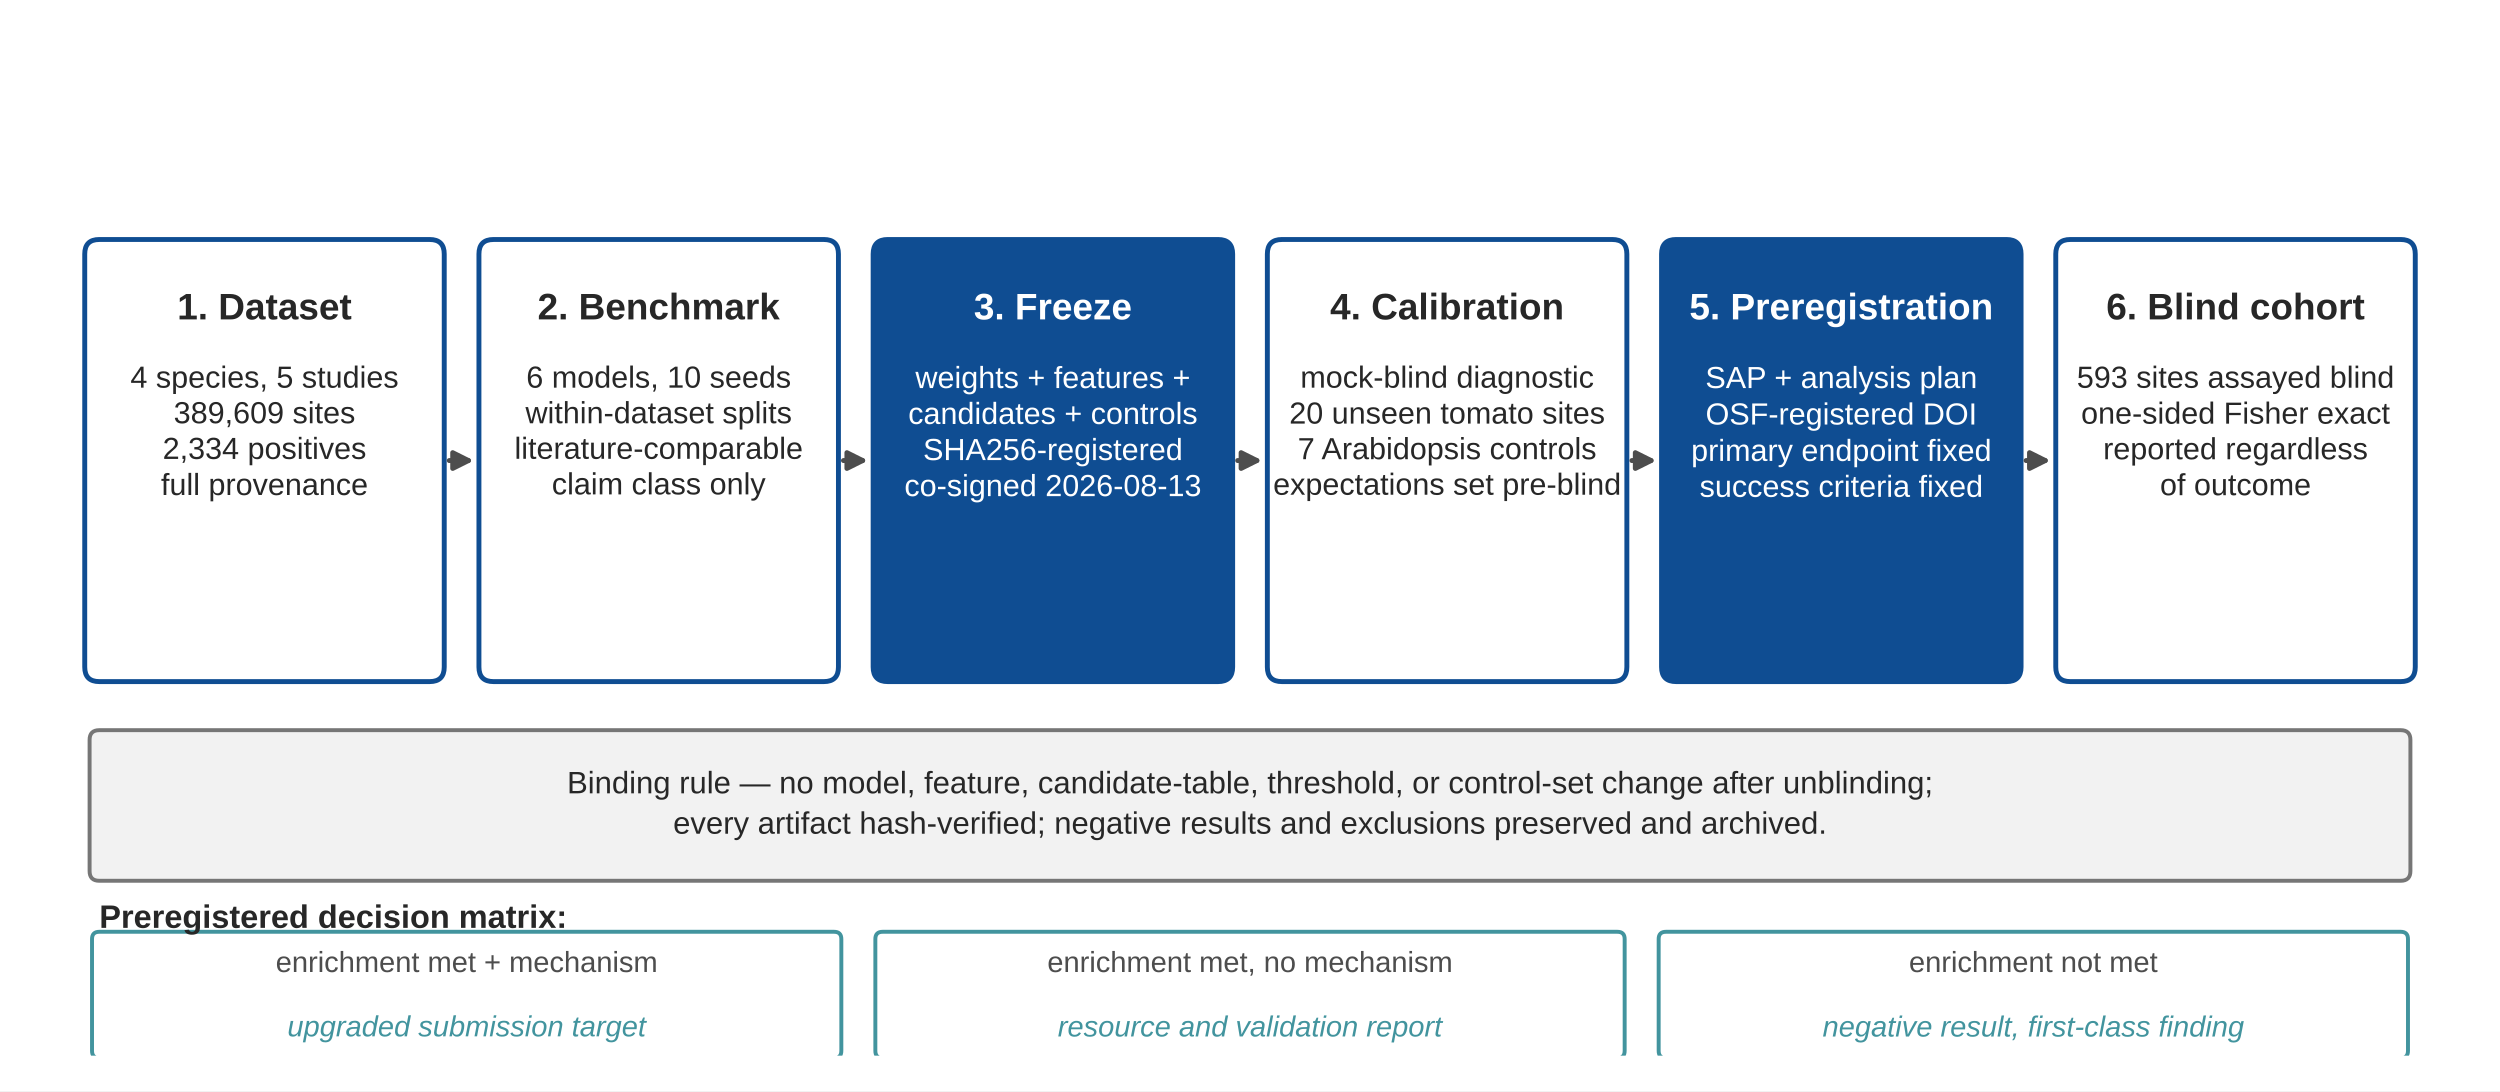
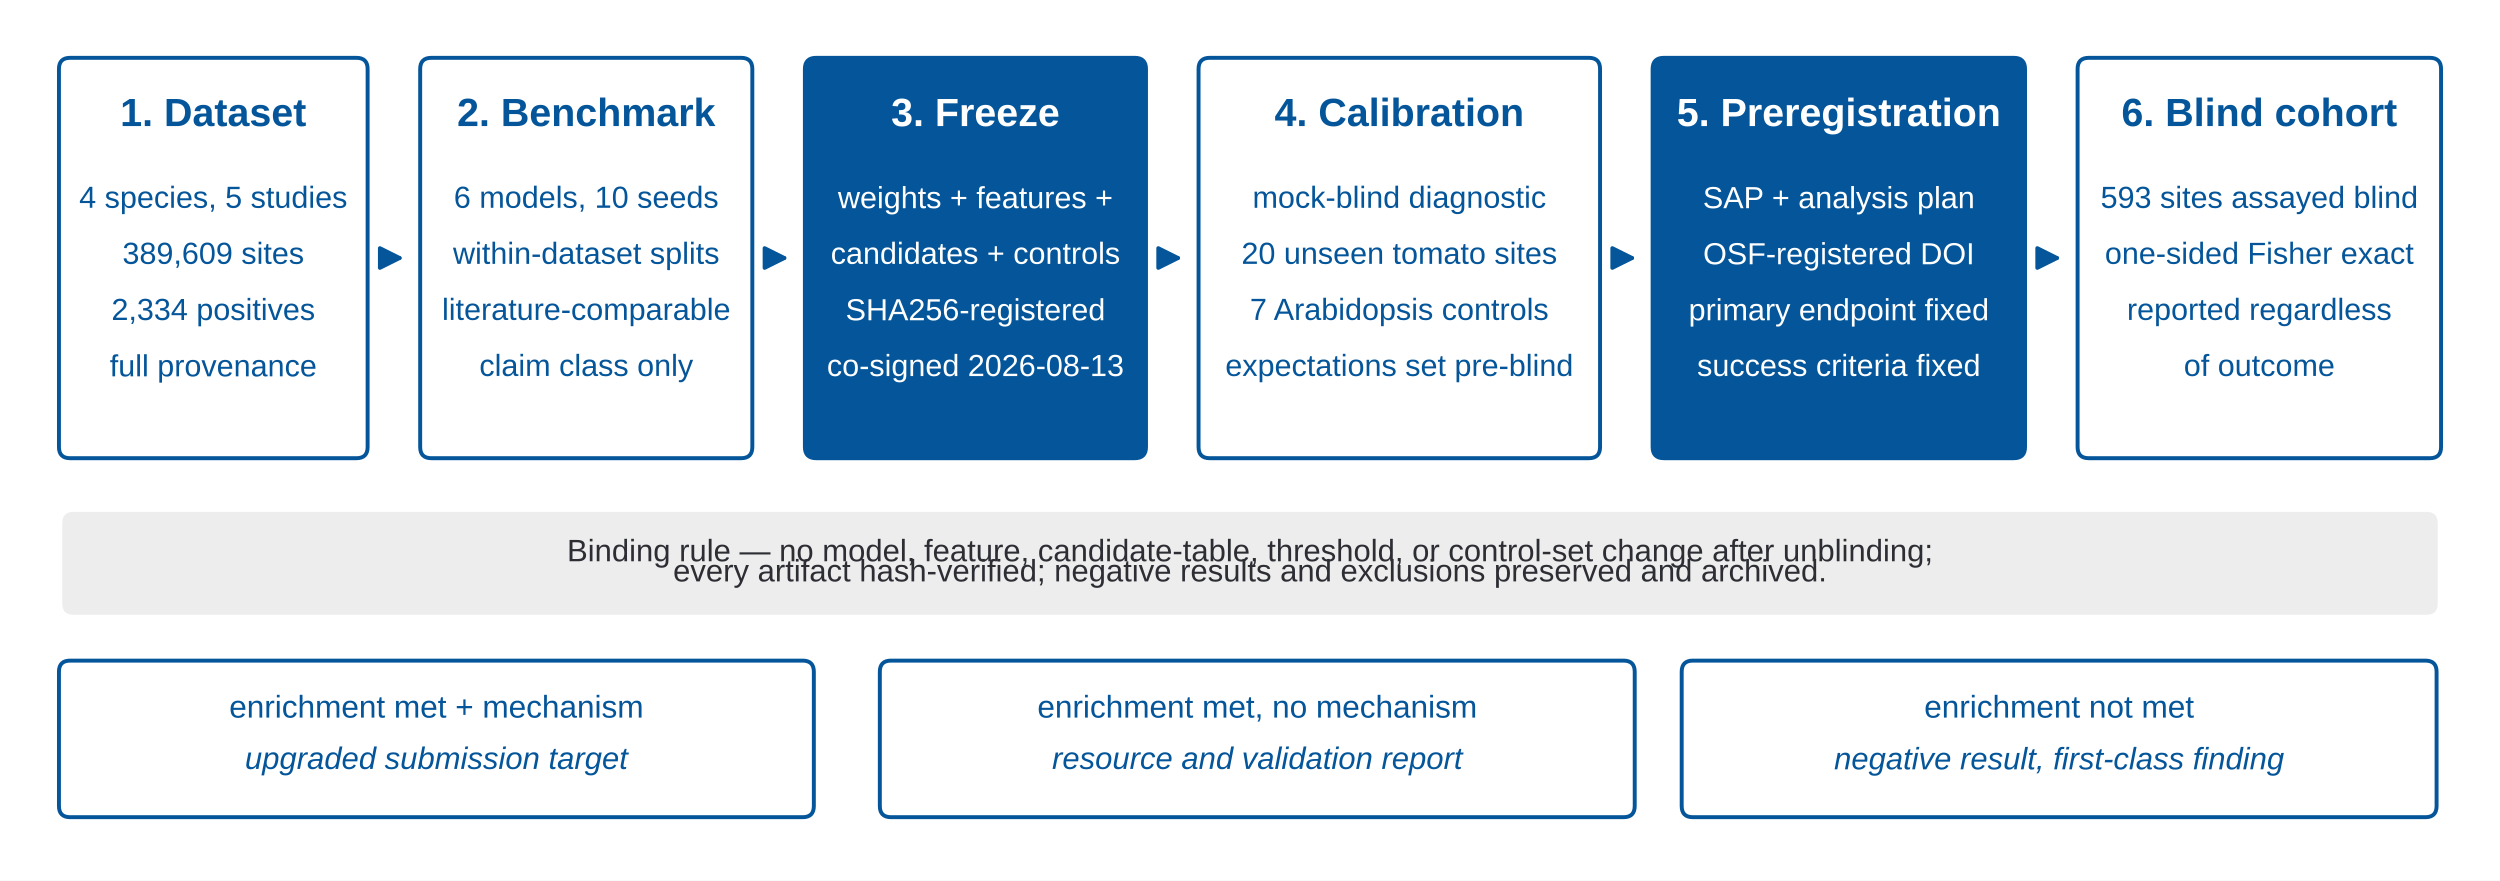
- <svg xmlns="http://www.w3.org/2000/svg" width="507.628pt" height="221.556pt" viewBox="0 0 507.628 221.556" version="1.1">
+ <svg xmlns="http://www.w3.org/2000/svg" width="507.628pt" height="178.809pt" viewBox="0 0 507.628 178.809" version="1.1">
  <defs>
    <style type="text/css">*{stroke-linejoin: round; stroke-linecap: butt}</style>
  </defs>
  <g id="figure_1">
    <g id="patch_1">
-       <path d="M 0 221.556  L 507.628 221.556  L 507.628 0  L 0 0  z " style="fill: #ffffff" />
+       <path d="M 0 178.809  L 507.628 178.809  L 507.628 0  L 0 0  z " style="fill: #ffffff" />
    </g>
    <g id="axes_1">
      <g id="patch_2">
-         <path d="M 20.165 138.399  L 87.244 138.399  Q 90.203 138.399 90.203 135.439  L 90.203 51.591  Q 90.203 48.631 87.244 48.631  L 20.165 48.631  Q 17.205 48.631 17.205 51.591  L 17.205 135.439  Q 17.205 138.399 20.165 138.399  z " clip-path="url(#p5e34e843cc)" style="fill: #ffffff; stroke: #0f4d92; stroke-linejoin: miter" />
+         <path d="M 14.24 93.038  L 72.373 93.038  Q 74.644 93.038 74.644 90.767  L 74.644 14.013  Q 74.644 11.742 72.373 11.742  L 14.24 11.742  Q 11.969 11.742 11.969 14.013  L 11.969 90.767  Q 11.969 93.038 14.24 93.038  z " clip-path="url(#p5c91698429)" style="fill: #ffffff; stroke: #045599; stroke-width: 0.8; stroke-linejoin: miter" />
      </g>
      <g id="patch_3">
-         <path d="M 100.209 138.399  L 167.288 138.399  Q 170.247 138.399 170.247 135.439  L 170.247 51.591  Q 170.247 48.631 167.288 48.631  L 100.209 48.631  Q 97.249 48.631 97.249 51.591  L 97.249 135.439  Q 97.249 138.399 100.209 138.399  z " clip-path="url(#p5e34e843cc)" style="fill: #ffffff; stroke: #0f4d92; stroke-linejoin: miter" />
+         <path d="M 87.588 93.038  L 150.491 93.038  Q 152.761 93.038 152.761 90.767  L 152.761 14.013  Q 152.761 11.742 150.491 11.742  L 87.588 11.742  Q 85.317 11.742 85.317 14.013  L 85.317 90.767  Q 85.317 93.038 87.588 93.038  z " clip-path="url(#p5c91698429)" style="fill: #ffffff; stroke: #045599; stroke-width: 0.8; stroke-linejoin: miter" />
      </g>
      <g id="patch_4">
-         <path d="M 91.221 93.515  Q 93.73 93.515 95.121 93.515  " clip-path="url(#p5e34e843cc)" style="fill: none; stroke: #4d4d4d; stroke-linecap: round" />
-         <path d="M 91.921 91.915  L 95.121 93.515  L 91.921 95.115  z " clip-path="url(#p5e34e843cc)" style="fill: #4d4d4d; stroke: #4d4d4d; stroke-linecap: round" />
+         <path d="M 165.705 93.038  L 230.424 93.038  Q 232.695 93.038 232.695 90.767  L 232.695 14.013  Q 232.695 11.742 230.424 11.742  L 165.705 11.742  Q 163.434 11.742 163.434 14.013  L 163.434 90.767  Q 163.434 93.038 165.705 93.038  z " clip-path="url(#p5c91698429)" style="fill: #045599; stroke: #045599; stroke-width: 0.8; stroke-linejoin: miter" />
      </g>
      <g id="patch_5">
-         <path d="M 180.253 138.399  L 247.332 138.399  Q 250.291 138.399 250.291 135.439  L 250.291 51.591  Q 250.291 48.631 247.332 48.631  L 180.253 48.631  Q 177.293 48.631 177.293 51.591  L 177.293 135.439  Q 177.293 138.399 180.253 138.399  z " clip-path="url(#p5e34e843cc)" style="fill: #0f4d92; stroke: #0f4d92; stroke-linejoin: miter" />
+         <path d="M 245.639 93.038  L 322.621 93.038  Q 324.892 93.038 324.892 90.767  L 324.892 14.013  Q 324.892 11.742 322.621 11.742  L 245.639 11.742  Q 243.368 11.742 243.368 14.013  L 243.368 90.767  Q 243.368 93.038 245.639 93.038  z " clip-path="url(#p5c91698429)" style="fill: #ffffff; stroke: #045599; stroke-width: 0.8; stroke-linejoin: miter" />
      </g>
      <g id="patch_6">
-         <path d="M 171.264 93.515  Q 173.774 93.515 175.165 93.515  " clip-path="url(#p5e34e843cc)" style="fill: none; stroke: #4d4d4d; stroke-linecap: round" />
-         <path d="M 171.965 91.915  L 175.165 93.515  L 171.965 95.115  z " clip-path="url(#p5e34e843cc)" style="fill: #4d4d4d; stroke: #4d4d4d; stroke-linecap: round" />
+         <path d="M 337.836 93.038  L 408.913 93.038  Q 411.184 93.038 411.184 90.767  L 411.184 14.013  Q 411.184 11.742 408.913 11.742  L 337.836 11.742  Q 335.565 11.742 335.565 14.013  L 335.565 90.767  Q 335.565 93.038 337.836 93.038  z " clip-path="url(#p5c91698429)" style="fill: #045599; stroke: #045599; stroke-width: 0.8; stroke-linejoin: miter" />
      </g>
      <g id="patch_7">
-         <path d="M 260.297 138.399  L 327.376 138.399  Q 330.335 138.399 330.335 135.439  L 330.335 51.591  Q 330.335 48.631 327.376 48.631  L 260.297 48.631  Q 257.337 48.631 257.337 51.591  L 257.337 135.439  Q 257.337 138.399 260.297 138.399  z " clip-path="url(#p5e34e843cc)" style="fill: #ffffff; stroke: #0f4d92; stroke-linejoin: miter" />
+         <path d="M 424.128 93.038  L 493.389 93.038  Q 495.66 93.038 495.66 90.767  L 495.66 14.013  Q 495.66 11.742 493.389 11.742  L 424.128 11.742  Q 421.857 11.742 421.857 14.013  L 421.857 90.767  Q 421.857 93.038 424.128 93.038  z " clip-path="url(#p5c91698429)" style="fill: #ffffff; stroke: #045599; stroke-width: 0.8; stroke-linejoin: miter" />
      </g>
      <g id="patch_8">
-         <path d="M 251.308 93.515  Q 253.818 93.515 255.209 93.515  " clip-path="url(#p5e34e843cc)" style="fill: none; stroke: #4d4d4d; stroke-linecap: round" />
-         <path d="M 252.009 91.915  L 255.209 93.515  L 252.009 95.115  z " clip-path="url(#p5e34e843cc)" style="fill: #4d4d4d; stroke: #4d4d4d; stroke-linecap: round" />
+         <path d="M 77.925 52.39  Q 79.98 52.39 81.14 52.39  " clip-path="url(#p5c91698429)" style="fill: none; stroke: #045599; stroke-width: 0.8; stroke-linecap: round" />
+         <path d="M 77.14 50.39  L 81.14 52.39  L 77.14 54.39  z " clip-path="url(#p5c91698429)" style="fill: #045599; stroke: #045599; stroke-width: 0.8; stroke-linecap: round" />
      </g>
      <g id="patch_9">
-         <path d="M 340.341 138.399  L 407.42 138.399  Q 410.379 138.399 410.379 135.439  L 410.379 51.591  Q 410.379 48.631 407.42 48.631  L 340.341 48.631  Q 337.381 48.631 337.381 51.591  L 337.381 135.439  Q 337.381 138.399 340.341 138.399  z " clip-path="url(#p5e34e843cc)" style="fill: #0f4d92; stroke: #0f4d92; stroke-linejoin: miter" />
+         <path d="M 156.042 52.39  Q 158.097 52.39 159.257 52.39  " clip-path="url(#p5c91698429)" style="fill: none; stroke: #045599; stroke-width: 0.8; stroke-linecap: round" />
+         <path d="M 155.257 50.39  L 159.257 52.39  L 155.257 54.39  z " clip-path="url(#p5c91698429)" style="fill: #045599; stroke: #045599; stroke-width: 0.8; stroke-linecap: round" />
      </g>
      <g id="patch_10">
-         <path d="M 331.352 93.515  Q 333.861 93.515 335.253 93.515  " clip-path="url(#p5e34e843cc)" style="fill: none; stroke: #4d4d4d; stroke-linecap: round" />
-         <path d="M 332.053 91.915  L 335.253 93.515  L 332.053 95.115  z " clip-path="url(#p5e34e843cc)" style="fill: #4d4d4d; stroke: #4d4d4d; stroke-linecap: round" />
+         <path d="M 235.976 52.39  Q 238.031 52.39 239.191 52.39  " clip-path="url(#p5c91698429)" style="fill: none; stroke: #045599; stroke-width: 0.8; stroke-linecap: round" />
+         <path d="M 235.191 50.39  L 239.191 52.39  L 235.191 54.39  z " clip-path="url(#p5c91698429)" style="fill: #045599; stroke: #045599; stroke-width: 0.8; stroke-linecap: round" />
      </g>
      <g id="patch_11">
-         <path d="M 420.384 138.399  L 487.463 138.399  Q 490.423 138.399 490.423 135.439  L 490.423 51.591  Q 490.423 48.631 487.463 48.631  L 420.384 48.631  Q 417.425 48.631 417.425 51.591  L 417.425 135.439  Q 417.425 138.399 420.384 138.399  z " clip-path="url(#p5e34e843cc)" style="fill: #ffffff; stroke: #0f4d92; stroke-linejoin: miter" />
+         <path d="M 328.173 52.39  Q 330.227 52.39 331.387 52.39  " clip-path="url(#p5c91698429)" style="fill: none; stroke: #045599; stroke-width: 0.8; stroke-linecap: round" />
+         <path d="M 327.387 50.39  L 331.387 52.39  L 327.387 54.39  z " clip-path="url(#p5c91698429)" style="fill: #045599; stroke: #045599; stroke-width: 0.8; stroke-linecap: round" />
      </g>
      <g id="patch_12">
-         <path d="M 411.396 93.515  Q 413.905 93.515 415.296 93.515  " clip-path="url(#p5e34e843cc)" style="fill: none; stroke: #4d4d4d; stroke-linecap: round" />
-         <path d="M 412.096 91.915  L 415.296 93.515  L 412.096 95.115  z " clip-path="url(#p5e34e843cc)" style="fill: #4d4d4d; stroke: #4d4d4d; stroke-linecap: round" />
+         <path d="M 414.465 52.39  Q 416.519 52.39 417.679 52.39  " clip-path="url(#p5c91698429)" style="fill: none; stroke: #045599; stroke-width: 0.8; stroke-linecap: round" />
+         <path d="M 413.679 50.39  L 417.679 52.39  L 413.679 54.39  z " clip-path="url(#p5c91698429)" style="fill: #045599; stroke: #045599; stroke-width: 0.8; stroke-linecap: round" />
      </g>
      <g id="patch_13">
-         <path d="M 20.165 178.843  L 487.463 178.843  Q 489.436 178.843 489.436 176.871  L 489.436 150.236  Q 489.436 148.263 487.463 148.263  L 20.165 148.263  Q 18.192 148.263 18.192 150.236  L 18.192 176.871  Q 18.192 178.843 20.165 178.843  z " clip-path="url(#p5e34e843cc)" style="fill: #f2f2f2; stroke: #767676; stroke-width: 0.8; stroke-linejoin: miter" />
+         <path d="M 14.921 124.83  L 492.707 124.83  Q 494.978 124.83 494.978 122.559  L 494.978 106.209  Q 494.978 103.938 492.707 103.938  L 14.921 103.938  Q 12.65 103.938 12.65 106.209  L 12.65 122.559  Q 12.65 124.83 14.921 124.83  z " clip-path="url(#p5c91698429)" style="fill: #ededed" />
      </g>
      <g id="patch_14">
-         <path d="M 20.165 214.849  L 169.355 214.849  Q 170.834 214.849 170.834 213.369  L 170.834 190.681  Q 170.834 189.201 169.355 189.201  L 20.165 189.201  Q 18.685 189.201 18.685 190.681  L 18.685 213.369  Q 18.685 214.849 20.165 214.849  z " clip-path="url(#p5e34e843cc)" style="fill: #ffffff; stroke: #42949e; stroke-width: 0.8; stroke-linejoin: miter" />
+         <path d="M 14.24 165.932  L 162.98 165.932  Q 165.251 165.932 165.251 163.661  L 165.251 136.411  Q 165.251 134.14 162.98 134.14  L 14.24 134.14  Q 11.969 134.14 11.969 136.411  L 11.969 163.661  Q 11.969 165.932 14.24 165.932  z " clip-path="url(#p5c91698429)" style="fill: #ffffff; stroke: #045599; stroke-width: 0.8; stroke-linejoin: miter" />
      </g>
      <g id="patch_15">
-         <path d="M 179.219 214.849  L 328.409 214.849  Q 329.889 214.849 329.889 213.369  L 329.889 190.681  Q 329.889 189.201 328.409 189.201  L 179.219 189.201  Q 177.74 189.201 177.74 190.681  L 177.74 213.369  Q 177.74 214.849 179.219 214.849  z " clip-path="url(#p5e34e843cc)" style="fill: #ffffff; stroke: #42949e; stroke-width: 0.8; stroke-linejoin: miter" />
+         <path d="M 180.92 165.932  L 329.661 165.932  Q 331.931 165.932 331.931 163.661  L 331.931 136.411  Q 331.931 134.14 329.661 134.14  L 180.92 134.14  Q 178.649 134.14 178.649 136.411  L 178.649 163.661  Q 178.649 165.932 180.92 165.932  z " clip-path="url(#p5c91698429)" style="fill: #ffffff; stroke: #045599; stroke-width: 0.8; stroke-linejoin: miter" />
      </g>
      <g id="patch_16">
-         <path d="M 338.274 214.849  L 487.463 214.849  Q 488.943 214.849 488.943 213.369  L 488.943 190.681  Q 488.943 189.201 487.463 189.201  L 338.274 189.201  Q 336.794 189.201 336.794 190.681  L 336.794 213.369  Q 336.794 214.849 338.274 214.849  z " clip-path="url(#p5e34e843cc)" style="fill: #ffffff; stroke: #42949e; stroke-width: 0.8; stroke-linejoin: miter" />
+         <path d="M 343.74 165.932  L 492.48 165.932  Q 494.751 165.932 494.751 163.661  L 494.751 136.411  Q 494.751 134.14 492.48 134.14  L 343.74 134.14  Q 341.469 134.14 341.469 136.411  L 341.469 163.661  Q 341.469 165.932 343.74 165.932  z " clip-path="url(#p5c91698429)" style="fill: #ffffff; stroke: #045599; stroke-width: 0.8; stroke-linejoin: miter" />
      </g>
      <g id="text_1">
-         <text style="font-weight: 700; font-size: 7.5px; font-family: 'Arial', 'Helvetica', 'DejaVu Sans', sans-serif; text-anchor: middle; fill: #272727" x="53.704" y="64.851" transform="rotate(-0 53.70439 64.85056)">1. Dataset</text>
+         <text style="font-weight: 700; font-size: 8px; font-family: 'Arial', 'Helvetica', 'DejaVu Sans', sans-serif; text-anchor: middle; fill: #045599" x="43.306" y="25.598" transform="rotate(-0 43.30649 25.59759)">1. Dataset</text>
      </g>
      <g id="text_2">
-         <text style="font-size: 6.2px; font-family: 'Arial', 'Helvetica', 'DejaVu Sans', sans-serif; fill: #272727" transform="translate(26.47961 78.7169)">4 species, 5 studies</text>
-         <text style="font-size: 6.2px; font-family: 'Arial', 'Helvetica', 'DejaVu Sans', sans-serif; fill: #272727" transform="translate(35.26472 85.94024)">389,609 sites</text>
-         <text style="font-size: 6.2px; font-family: 'Arial', 'Helvetica', 'DejaVu Sans', sans-serif; fill: #272727" transform="translate(33.02593 93.18842)">2,334 positives</text>
-         <text style="font-size: 6.2px; font-family: 'Arial', 'Helvetica', 'DejaVu Sans', sans-serif; fill: #272727" transform="translate(32.68106 100.5138)">full provenance</text>
+         <text style="font-size: 6.2px; font-family: 'Arial', 'Helvetica', 'DejaVu Sans', sans-serif; text-anchor: middle; fill: #045599" x="43.306" y="42.194" transform="rotate(-0 43.30649 42.19438)">4 species, 5 studies</text>
      </g>
      <g id="text_3">
-         <text style="font-weight: 700; font-size: 7.5px; font-family: 'Arial', 'Helvetica', 'DejaVu Sans', sans-serif; text-anchor: middle; fill: #272727" x="133.748" y="64.851" transform="rotate(-0 133.7483 64.85056)">2. Benchmark</text>
+         <text style="font-size: 6.2px; font-family: 'Arial', 'Helvetica', 'DejaVu Sans', sans-serif; text-anchor: middle; fill: #045599" x="43.306" y="53.576" transform="rotate(-0 43.30649 53.57588)">389,609 sites</text>
      </g>
      <g id="text_4">
-         <text style="font-size: 6.2px; font-family: 'Arial', 'Helvetica', 'DejaVu Sans', sans-serif; fill: #272727" transform="translate(106.8674 78.7169)">6 models, 10 seeds</text>
-         <text style="font-size: 6.2px; font-family: 'Arial', 'Helvetica', 'DejaVu Sans', sans-serif; fill: #272727" transform="translate(106.6989 85.94024)">within-dataset splits</text>
-         <text style="font-size: 6.2px; font-family: 'Arial', 'Helvetica', 'DejaVu Sans', sans-serif; fill: #272727" transform="translate(104.4596 93.16358)">literature-comparable</text>
-         <text style="font-size: 6.2px; font-family: 'Arial', 'Helvetica', 'DejaVu Sans', sans-serif; fill: #272727" transform="translate(112.043 100.3869)">claim class only</text>
+         <text style="font-size: 6.2px; font-family: 'Arial', 'Helvetica', 'DejaVu Sans', sans-serif; text-anchor: middle; fill: #045599" x="43.306" y="64.976" transform="rotate(-0 43.30649 64.97578)">2,334 positives</text>
      </g>
      <g id="text_5">
-         <text style="font-weight: 700; font-size: 7.5px; font-family: 'Arial', 'Helvetica', 'DejaVu Sans', sans-serif; text-anchor: middle; fill: #ffffff" x="213.792" y="64.851" transform="rotate(-0 213.7922 64.85056)">3. Freeze</text>
+         <text style="font-size: 6.2px; font-family: 'Arial', 'Helvetica', 'DejaVu Sans', sans-serif; text-anchor: middle; fill: #045599" x="43.306" y="76.414" transform="rotate(-0 43.30649 76.41443)">full provenance</text>
      </g>
      <g id="text_6">
-         <text style="font-size: 6.2px; font-family: 'Arial', 'Helvetica', 'DejaVu Sans', sans-serif; fill: #ffffff" transform="translate(185.8767 78.79246)">weights + features +</text>
-         <text style="font-size: 6.2px; font-family: 'Arial', 'Helvetica', 'DejaVu Sans', sans-serif; fill: #ffffff" transform="translate(184.412 86.08846)">candidates + controls</text>
-         <text style="font-size: 6.2px; font-family: 'Arial', 'Helvetica', 'DejaVu Sans', sans-serif; fill: #ffffff" transform="translate(187.4301 93.4138)">SHA256-registered</text>
-         <text style="font-size: 6.2px; font-family: 'Arial', 'Helvetica', 'DejaVu Sans', sans-serif; fill: #ffffff" transform="translate(183.635 100.7346)">co-signed 2026-08-13</text>
+         <text style="font-weight: 700; font-size: 8px; font-family: 'Arial', 'Helvetica', 'DejaVu Sans', sans-serif; text-anchor: middle; fill: #045599" x="119.039" y="25.598" transform="rotate(-0 119.0393 25.59759)">2. Benchmark</text>
      </g>
      <g id="text_7">
-         <text style="font-weight: 700; font-size: 7.5px; font-family: 'Arial', 'Helvetica', 'DejaVu Sans', sans-serif; text-anchor: middle; fill: #272727" x="293.836" y="64.851" transform="rotate(-0 293.8361 64.85056)">4. Calibration</text>
+         <text style="font-size: 6.2px; font-family: 'Arial', 'Helvetica', 'DejaVu Sans', sans-serif; text-anchor: middle; fill: #045599" x="119.039" y="42.194" transform="rotate(-0 119.0393 42.19438)">6 models, 10 seeds</text>
      </g>
      <g id="text_8">
-         <text style="font-size: 6.2px; font-family: 'Arial', 'Helvetica', 'DejaVu Sans', sans-serif; fill: #272727" transform="translate(264.0291 78.7169)">mock-blind diagnostic</text>
-         <text style="font-size: 6.2px; font-family: 'Arial', 'Helvetica', 'DejaVu Sans', sans-serif; fill: #272727" transform="translate(261.785 86.01289)">20 unseen tomato sites</text>
-         <text style="font-size: 6.2px; font-family: 'Arial', 'Helvetica', 'DejaVu Sans', sans-serif; fill: #272727" transform="translate(263.5094 93.23623)">7 Arabidopsis controls</text>
-         <text style="font-size: 6.2px; font-family: 'Arial', 'Helvetica', 'DejaVu Sans', sans-serif; fill: #272727" transform="translate(258.5126 100.4596)">expectations set pre-blind</text>
+         <text style="font-size: 6.2px; font-family: 'Arial', 'Helvetica', 'DejaVu Sans', sans-serif; text-anchor: middle; fill: #045599" x="119.039" y="53.576" transform="rotate(-0 119.0393 53.57588)">within-dataset splits</text>
      </g>
      <g id="text_9">
-         <text style="font-weight: 700; font-size: 7.5px; font-family: 'Arial', 'Helvetica', 'DejaVu Sans', sans-serif; text-anchor: middle; fill: #ffffff" x="373.88" y="64.851" transform="rotate(-0 373.88 64.85056)">5. Preregistration</text>
+         <text style="font-size: 6.2px; font-family: 'Arial', 'Helvetica', 'DejaVu Sans', sans-serif; text-anchor: middle; fill: #045599" x="119.039" y="64.957" transform="rotate(-0 119.0393 64.95737)">literature-comparable</text>
      </g>
      <g id="text_10">
-         <text style="font-size: 6.2px; font-family: 'Arial', 'Helvetica', 'DejaVu Sans', sans-serif; fill: #ffffff" transform="translate(346.277 78.79246)">SAP + analysis plan</text>
-         <text style="font-size: 6.2px; font-family: 'Arial', 'Helvetica', 'DejaVu Sans', sans-serif; fill: #ffffff" transform="translate(346.3191 86.1957)">OSF-registered DOI</text>
-         <text style="font-size: 6.2px; font-family: 'Arial', 'Helvetica', 'DejaVu Sans', sans-serif; fill: #ffffff" transform="translate(343.3833 93.5937)">primary endpoint fixed</text>
-         <text style="font-size: 6.2px; font-family: 'Arial', 'Helvetica', 'DejaVu Sans', sans-serif; fill: #ffffff" transform="translate(345.1111 100.8897)">success criteria fixed</text>
+         <text style="font-size: 6.2px; font-family: 'Arial', 'Helvetica', 'DejaVu Sans', sans-serif; text-anchor: middle; fill: #045599" x="119.039" y="76.339" transform="rotate(-0 119.0393 76.33887)">claim class only</text>
      </g>
      <g id="text_11">
-         <text style="font-weight: 700; font-size: 7.5px; font-family: 'Arial', 'Helvetica', 'DejaVu Sans', sans-serif; text-anchor: middle; fill: #272727" x="453.924" y="64.851" transform="rotate(-0 453.924 64.85056)">6. Blind cohort</text>
+         <text style="font-weight: 700; font-size: 8px; font-family: 'Arial', 'Helvetica', 'DejaVu Sans', sans-serif; text-anchor: middle; fill: #ffffff" x="198.065" y="25.598" transform="rotate(-0 198.0648 25.59759)">3. Freeze</text>
      </g>
      <g id="text_12">
-         <text style="font-size: 6.2px; font-family: 'Arial', 'Helvetica', 'DejaVu Sans', sans-serif; fill: #272727" transform="translate(421.6999 78.7353)">593 sites assayed blind</text>
-         <text style="font-size: 6.2px; font-family: 'Arial', 'Helvetica', 'DejaVu Sans', sans-serif; fill: #272727" transform="translate(422.566 86.0313)">one-sided Fisher exact</text>
-         <text style="font-size: 6.2px; font-family: 'Arial', 'Helvetica', 'DejaVu Sans', sans-serif; fill: #272727" transform="translate(427.045 93.25464)">reported regardless</text>
-         <text style="font-size: 6.2px; font-family: 'Arial', 'Helvetica', 'DejaVu Sans', sans-serif; fill: #272727" transform="translate(438.5886 100.5506)">of outcome</text>
+         <text style="font-size: 6.2px; font-family: 'Arial', 'Helvetica', 'DejaVu Sans', sans-serif; text-anchor: middle; fill: #ffffff" x="198.065" y="42.27" transform="rotate(-0 198.0648 42.26995)">weights + features +</text>
      </g>
      <g id="text_13">
-         <text style="font-size: 6.3px; font-family: 'Arial', 'Helvetica', 'DejaVu Sans', sans-serif; fill: #272727" transform="translate(115.1403 161.0809)">Binding rule — no model, feature, candidate-table, threshold, or control-set change after unblinding;</text>
-         <text style="font-size: 6.3px; font-family: 'Arial', 'Helvetica', 'DejaVu Sans', sans-serif; fill: #272727" transform="translate(136.6863 169.2861)">every artifact hash-verified; negative results and exclusions preserved and archived.</text>
+         <text style="font-size: 6.2px; font-family: 'Arial', 'Helvetica', 'DejaVu Sans', sans-serif; text-anchor: middle; fill: #ffffff" x="198.065" y="53.576" transform="rotate(-0 198.0648 53.57588)">candidates + controls</text>
      </g>
      <g id="text_14">
-         <text style="font-weight: 700; font-size: 6.6px; font-family: 'Arial', 'Helvetica', 'DejaVu Sans', sans-serif; text-anchor: start; fill: #272727" x="20.165" y="188.403" transform="rotate(-0 20.16486 188.4026)">Preregistered decision matrix:</text>
+         <text style="font-size: 6.2px; font-family: 'Arial', 'Helvetica', 'DejaVu Sans', sans-serif; text-anchor: middle; fill: #ffffff" x="198.065" y="65.033" transform="rotate(-0 198.0648 65.03293)">SHA256-registered</text>
      </g>
      <g id="text_15">
-         <text style="font-size: 5.9px; font-family: 'Arial', 'Helvetica', 'DejaVu Sans', sans-serif; text-anchor: middle; fill: #4d4d4d" x="94.76" y="197.37" transform="rotate(-0 94.75978 197.3702)">enrichment met + mechanism</text>
+         <text style="font-size: 6.2px; font-family: 'Arial', 'Helvetica', 'DejaVu Sans', sans-serif; text-anchor: middle; fill: #ffffff" x="198.065" y="76.357" transform="rotate(-0 198.0648 76.35727)">co-signed 2026-08-13</text>
      </g>
      <g id="text_16">
-         <text style="font-style: italic; font-size: 5.9px; font-family: 'Arial', 'Helvetica', 'DejaVu Sans', sans-serif; text-anchor: middle; fill: #42949e" x="94.76" y="210.43" transform="rotate(-0 94.75978 210.4298)">upgraded submission target</text>
+         <text style="font-weight: 700; font-size: 8px; font-family: 'Arial', 'Helvetica', 'DejaVu Sans', sans-serif; text-anchor: middle; fill: #045599" x="284.13" y="25.598" transform="rotate(-0 284.13 25.59759)">4. Calibration</text>
      </g>
      <g id="text_17">
-         <text style="font-size: 5.9px; font-family: 'Arial', 'Helvetica', 'DejaVu Sans', sans-serif; text-anchor: middle; fill: #4d4d4d" x="253.814" y="197.37" transform="rotate(-0 253.8142 197.3702)">enrichment met, no mechanism</text>
+         <text style="font-size: 6.2px; font-family: 'Arial', 'Helvetica', 'DejaVu Sans', sans-serif; text-anchor: middle; fill: #045599" x="284.13" y="42.194" transform="rotate(-0 284.13 42.19438)">mock-blind diagnostic</text>
      </g>
      <g id="text_18">
-         <text style="font-style: italic; font-size: 5.9px; font-family: 'Arial', 'Helvetica', 'DejaVu Sans', sans-serif; text-anchor: middle; fill: #42949e" x="253.814" y="210.456" transform="rotate(-0 253.8142 210.4556)">resource and validation report</text>
+         <text style="font-size: 6.2px; font-family: 'Arial', 'Helvetica', 'DejaVu Sans', sans-serif; text-anchor: middle; fill: #045599" x="284.13" y="53.576" transform="rotate(-0 284.13 53.57588)">20 unseen tomato sites</text>
      </g>
      <g id="text_19">
-         <text style="font-size: 5.9px; font-family: 'Arial', 'Helvetica', 'DejaVu Sans', sans-serif; text-anchor: middle; fill: #4d4d4d" x="412.869" y="197.37" transform="rotate(-0 412.8686 197.3702)">enrichment not met</text>
+         <text style="font-size: 6.2px; font-family: 'Arial', 'Helvetica', 'DejaVu Sans', sans-serif; text-anchor: middle; fill: #045599" x="284.13" y="64.957" transform="rotate(-0 284.13 64.95737)">7 Arabidopsis controls</text>
      </g>
      <g id="text_20">
-         <text style="font-style: italic; font-size: 5.9px; font-family: 'Arial', 'Helvetica', 'DejaVu Sans', sans-serif; text-anchor: middle; fill: #42949e" x="412.869" y="210.466" transform="rotate(-0 412.8686 210.4658)">negative result, first-class finding</text>
+         <text style="font-size: 6.2px; font-family: 'Arial', 'Helvetica', 'DejaVu Sans', sans-serif; text-anchor: middle; fill: #045599" x="284.13" y="76.339" transform="rotate(-0 284.13 76.33887)">expectations set pre-blind</text>
+       </g>
+       <g id="text_21">
+         <text style="font-weight: 700; font-size: 8px; font-family: 'Arial', 'Helvetica', 'DejaVu Sans', sans-serif; text-anchor: middle; fill: #ffffff" x="373.374" y="25.598" transform="rotate(-0 373.3744 25.59759)">5. Preregistration</text>
+       </g>
+       <g id="text_22">
+         <text style="font-size: 6.2px; font-family: 'Arial', 'Helvetica', 'DejaVu Sans', sans-serif; text-anchor: middle; fill: #ffffff" x="373.374" y="42.27" transform="rotate(-0 373.3744 42.26995)">SAP + analysis plan</text>
+       </g>
+       <g id="text_23">
+         <text style="font-size: 6.2px; font-family: 'Arial', 'Helvetica', 'DejaVu Sans', sans-serif; text-anchor: middle; fill: #ffffff" x="373.374" y="53.655" transform="rotate(-0 373.3744 53.65532)">OSF-registered DOI</text>
+       </g>
+       <g id="text_24">
+         <text style="font-size: 6.2px; font-family: 'Arial', 'Helvetica', 'DejaVu Sans', sans-serif; text-anchor: middle; fill: #ffffff" x="373.374" y="65.033" transform="rotate(-0 373.3744 65.03293)">primary endpoint fixed</text>
+       </g>
+       <g id="text_25">
+         <text style="font-size: 6.2px; font-family: 'Arial', 'Helvetica', 'DejaVu Sans', sans-serif; text-anchor: middle; fill: #ffffff" x="373.374" y="76.339" transform="rotate(-0 373.3744 76.33887)">success criteria fixed</text>
+       </g>
+       <g id="text_26">
+         <text style="font-weight: 700; font-size: 8px; font-family: 'Arial', 'Helvetica', 'DejaVu Sans', sans-serif; text-anchor: middle; fill: #045599" x="458.758" y="25.598" transform="rotate(-0 458.7583 25.59759)">6. Blind cohort</text>
+       </g>
+       <g id="text_27">
+         <text style="font-size: 6.2px; font-family: 'Arial', 'Helvetica', 'DejaVu Sans', sans-serif; text-anchor: middle; fill: #045599" x="458.758" y="42.213" transform="rotate(-0 458.7583 42.21279)">593 sites assayed blind</text>
+       </g>
+       <g id="text_28">
+         <text style="font-size: 6.2px; font-family: 'Arial', 'Helvetica', 'DejaVu Sans', sans-serif; text-anchor: middle; fill: #045599" x="458.758" y="53.576" transform="rotate(-0 458.7583 53.57588)">one-sided Fisher exact</text>
+       </g>
+       <g id="text_29">
+         <text style="font-size: 6.2px; font-family: 'Arial', 'Helvetica', 'DejaVu Sans', sans-serif; text-anchor: middle; fill: #045599" x="458.758" y="64.957" transform="rotate(-0 458.7583 64.95737)">reported regardless</text>
+       </g>
+       <g id="text_30">
+         <text style="font-size: 6.2px; font-family: 'Arial', 'Helvetica', 'DejaVu Sans', sans-serif; text-anchor: middle; fill: #045599" x="458.758" y="76.339" transform="rotate(-0 458.7583 76.33887)">of outcome</text>
+       </g>
+       <g id="text_31">
+         <text style="font-size: 6.3px; font-family: 'Arial', 'Helvetica', 'DejaVu Sans', sans-serif; text-anchor: middle; fill: #2c2e34" x="253.814" y="113.97" transform="rotate(-0 253.8142 113.9704)">Binding rule — no model, feature, candidate-table, threshold, or control-set change after unblinding;</text>
+       </g>
+       <g id="text_32">
+         <text style="font-size: 6.3px; font-family: 'Arial', 'Helvetica', 'DejaVu Sans', sans-serif; text-anchor: middle; fill: #2c2e34" x="253.814" y="118.058" transform="rotate(-0 253.8142 118.0579)">every artifact hash-verified; negative results and exclusions preserved and archived.</text>
+       </g>
+       <g id="text_33">
+         <text style="font-size: 6.4px; font-family: 'Arial', 'Helvetica', 'DejaVu Sans', sans-serif; text-anchor: middle; fill: #045599" x="88.61" y="145.716" transform="rotate(-0 88.60993 145.7157)">enrichment met + mechanism</text>
+       </g>
+       <g id="text_34">
+         <text style="font-style: italic; font-size: 6.3px; font-family: 'Arial', 'Helvetica', 'DejaVu Sans', sans-serif; text-anchor: middle; fill: #045599" x="88.61" y="156.135" transform="rotate(-0 88.60993 156.1354)">upgraded submission target</text>
+       </g>
+       <g id="text_35">
+         <text style="font-size: 6.4px; font-family: 'Arial', 'Helvetica', 'DejaVu Sans', sans-serif; text-anchor: middle; fill: #045599" x="255.29" y="145.716" transform="rotate(-0 255.2902 145.7157)">enrichment met, no mechanism</text>
+       </g>
+       <g id="text_36">
+         <text style="font-style: italic; font-size: 6.3px; font-family: 'Arial', 'Helvetica', 'DejaVu Sans', sans-serif; text-anchor: middle; fill: #045599" x="255.29" y="156.135" transform="rotate(-0 255.2902 156.1354)">resource and validation report</text>
+       </g>
+       <g id="text_37">
+         <text style="font-size: 6.4px; font-family: 'Arial', 'Helvetica', 'DejaVu Sans', sans-serif; text-anchor: middle; fill: #045599" x="418.11" y="145.716" transform="rotate(-0 418.1101 145.7157)">enrichment not met</text>
+       </g>
+       <g id="text_38">
+         <text style="font-style: italic; font-size: 6.3px; font-family: 'Arial', 'Helvetica', 'DejaVu Sans', sans-serif; text-anchor: middle; fill: #045599" x="418.11" y="156.212" transform="rotate(-0 418.1101 156.2122)">negative result, first-class finding</text>
      </g>
    </g>
  </g>
  <defs>
-     <clipPath id="p5e34e843cc">
-       <rect x="7.2" y="7.2" width="493.228" height="207.156" />
+     <clipPath id="p5c91698429">
+       <rect x="7.2" y="7.2" width="493.228" height="164.409" />
    </clipPath>
  </defs>
</svg>
